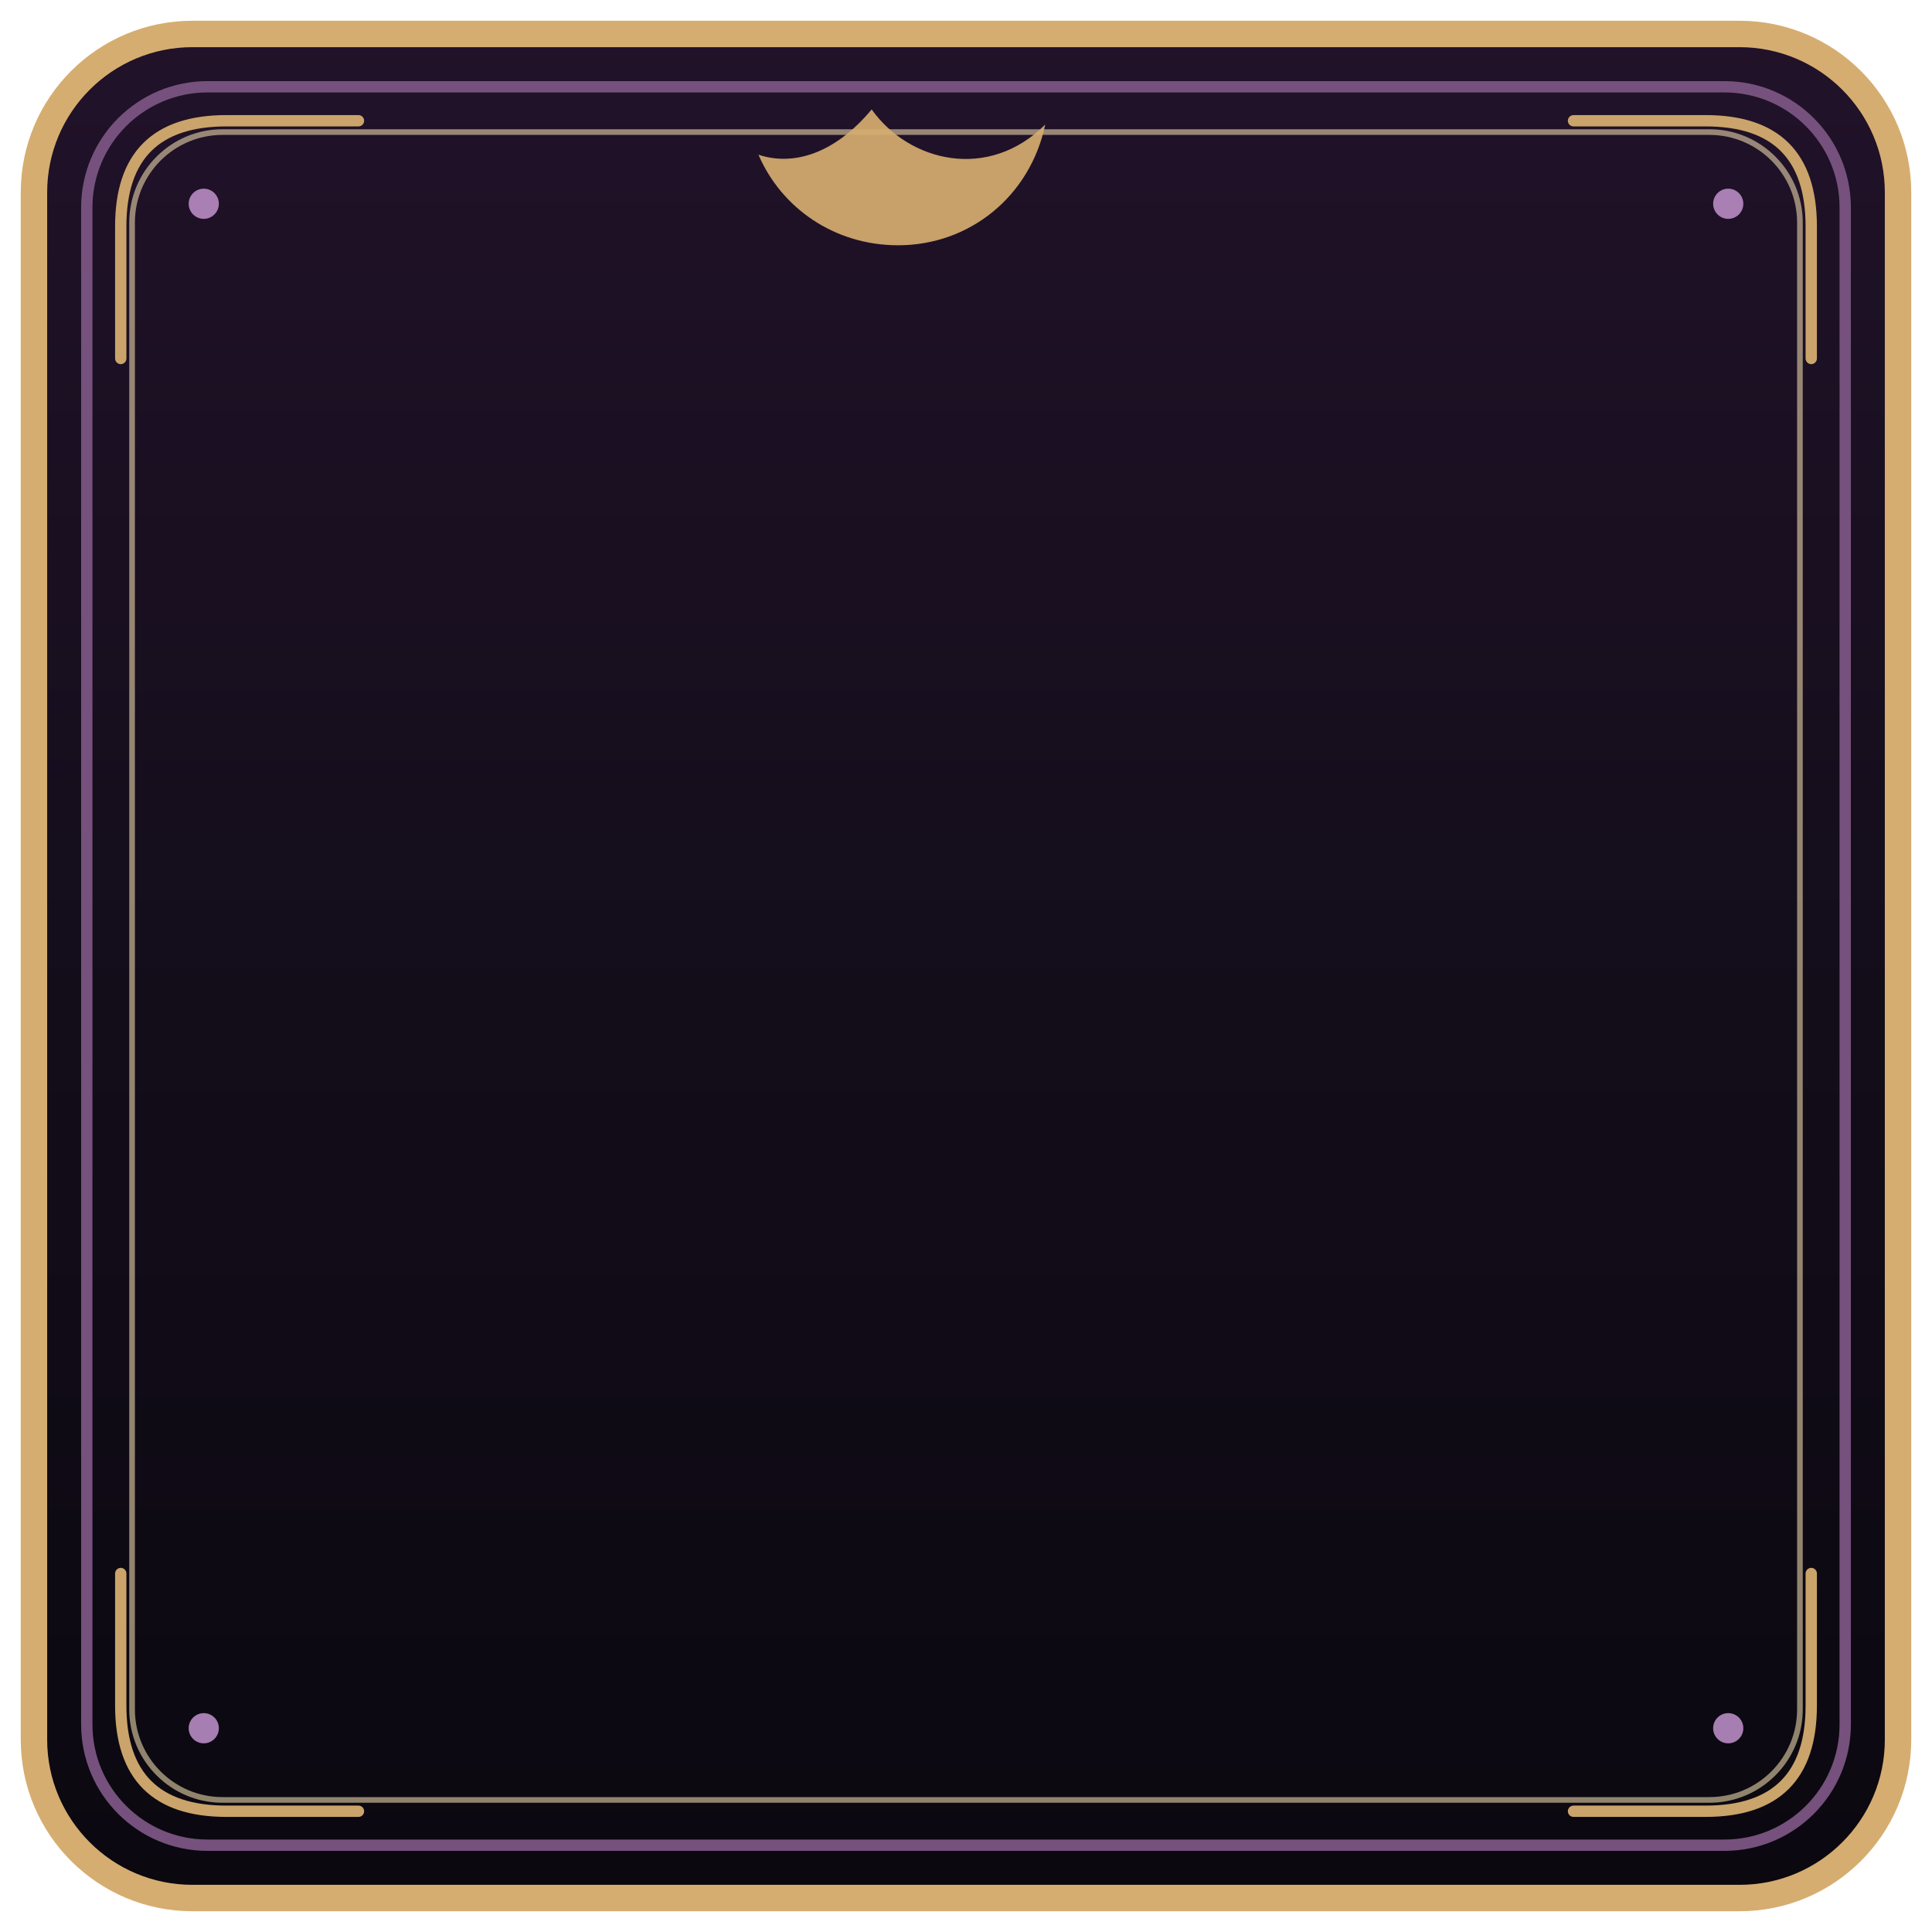
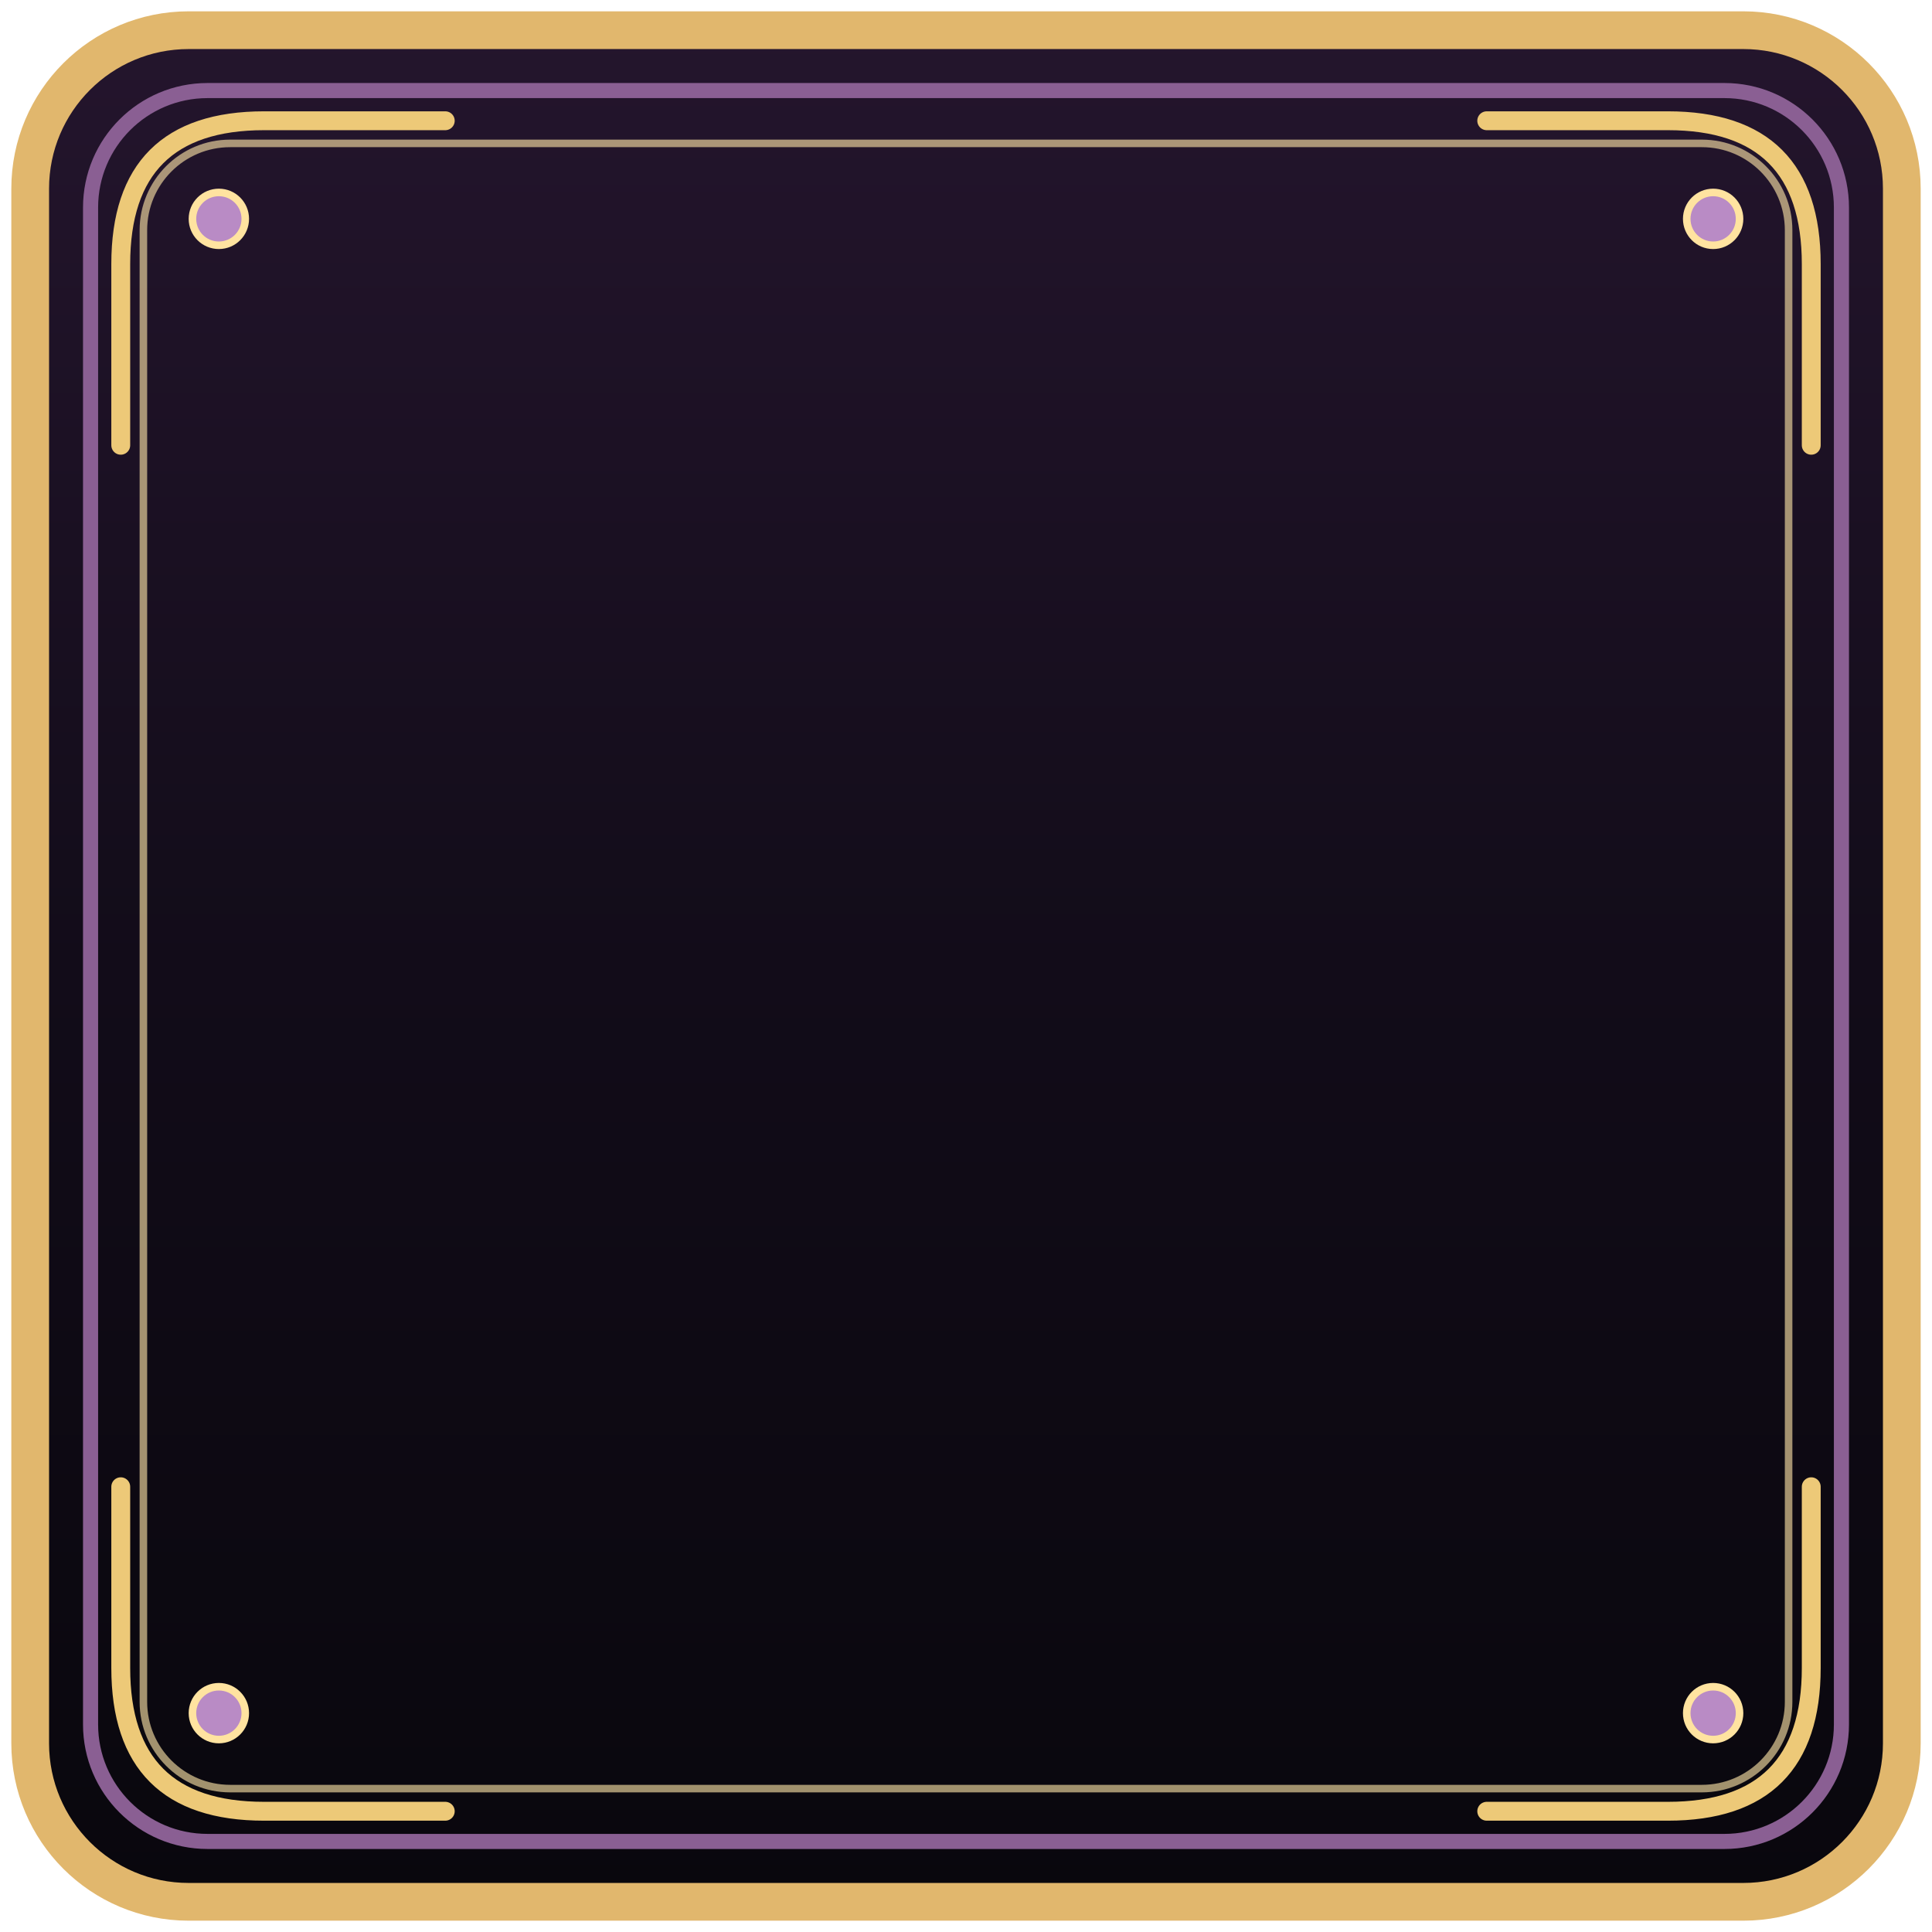
<svg xmlns="http://www.w3.org/2000/svg" width="512" height="512" viewBox="0 0 512 512">
  <defs>
    <linearGradient id="g" x1="0" y1="0" x2="0" y2="1">
-       <stop offset="0" stop-color="#211229" />
-       <stop offset=".52" stop-color="#130d1a" />
-       <stop offset="1" stop-color="#0b0810" />
+       <stop stop-color="#24152d" />
+       <stop offset=".5" stop-color="#120c19" />
+       <stop offset="1" stop-color="#09070d" />
    </linearGradient>
  </defs>
-   <rect x="9" y="9" width="494" height="494" rx="42" fill="url(#g)" stroke="#d6ad70" stroke-width="7" />
-   <rect x="23" y="23" width="466" height="466" rx="32" fill="none" stroke="#76517d" stroke-width="3" />
-   <rect x="35" y="35" width="442" height="442" rx="24" fill="none" stroke="#ead6aa" stroke-width="1.5" opacity=".60" />
-   <g fill="none" stroke="#d6ad70" stroke-width="3" stroke-linecap="round" opacity=".94">
-     <path d="M32 95V60Q32 32 60 32H95" />
-     <path d="M417 32H452Q480 32 480 60V95" />
-     <path d="M32 417V452Q32 480 60 480H95" />
-     <path d="M417 480H452Q480 480 480 452V417" />
+   <rect x="8" y="8" width="496" height="496" rx="42" fill="url(#g)" stroke="#e1b76d" stroke-width="10" />
+   <rect x="24" y="24" width="464" height="464" rx="31" fill="none" stroke="#8a5f93" stroke-width="4" />
+   <rect x="38" y="38" width="436" height="436" rx="23" fill="none" stroke="#f4dca2" stroke-width="2" opacity=".65" />
+   <g fill="none" stroke="#edc978" stroke-width="5" stroke-linecap="round">
+     <path d="M32 118V70Q32 32 70 32h48" />
+     <path d="M394 32h48q38 0 38 38v48" />
+     <path d="M32 394v48q0 38 38 38h48" />
+     <path d="M394 480h48q38 0 38-38v-48" />
  </g>
-   <g fill="#b88bc3" opacity=".9">
-     <circle cx="54" cy="54" r="4" />
-     <circle cx="458" cy="54" r="4" />
-     <circle cx="54" cy="458" r="4" />
-     <circle cx="458" cy="458" r="4" />
+   <g fill="#b98bc5" stroke="#ffe3a0" stroke-width="2">
+     <circle cx="58" cy="58" r="7" />
+     <circle cx="454" cy="58" r="7" />
+     <circle cx="58" cy="454" r="7" />
+     <circle cx="454" cy="454" r="7" />
  </g>
-   <path d="M231 29c10 14 31 19 46 4-4 19-20 32-39 32-17 0-31-10-37-24 9 3 20 0 30-12Z" fill="#d6ad70" opacity=".92" />
</svg>
